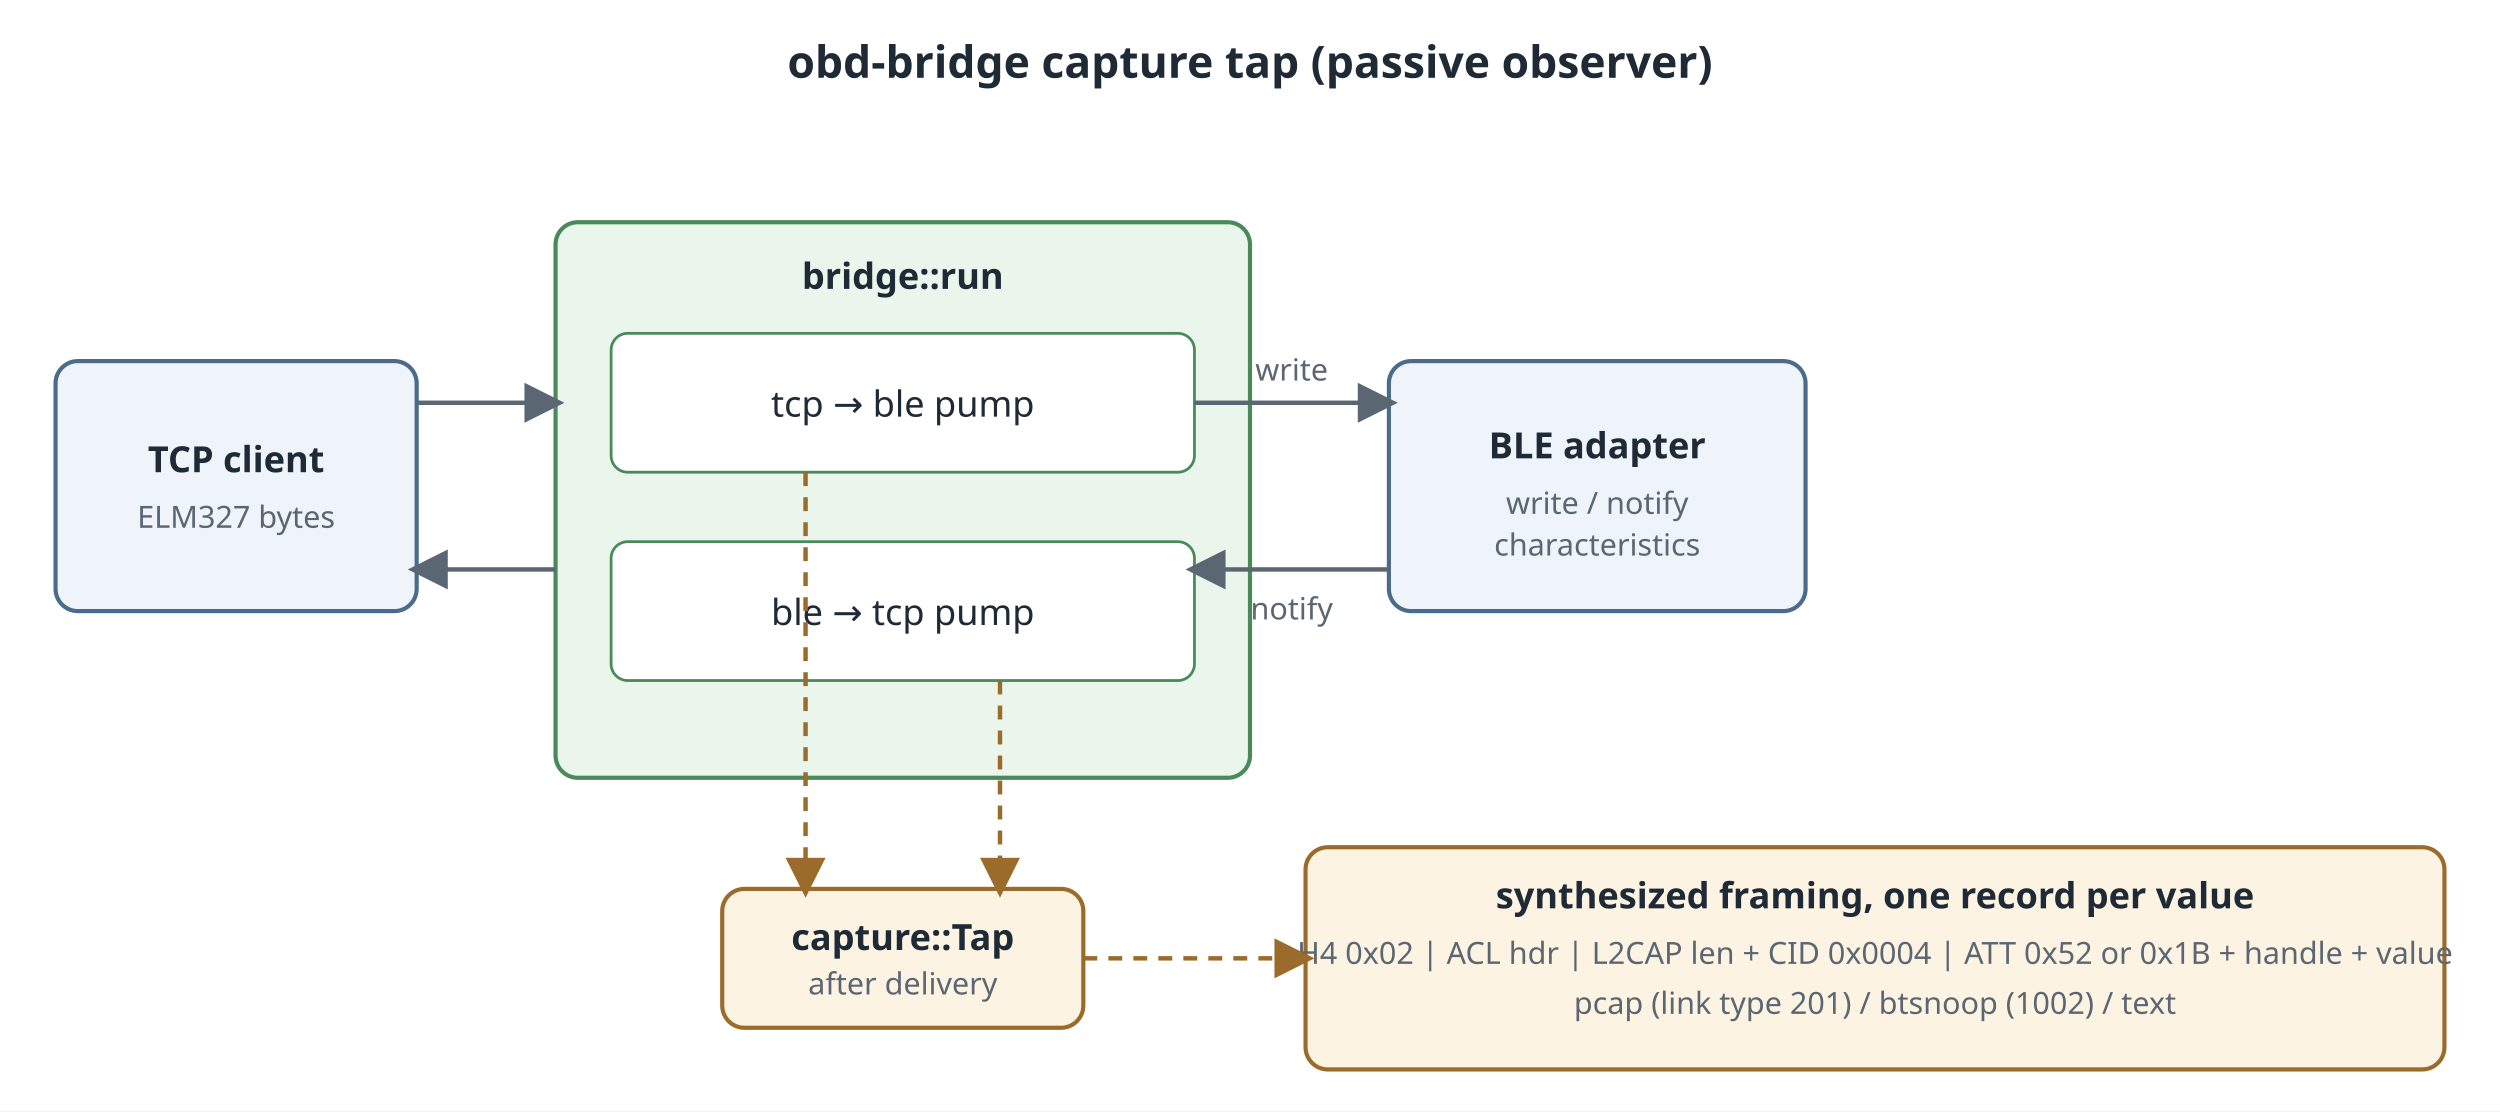
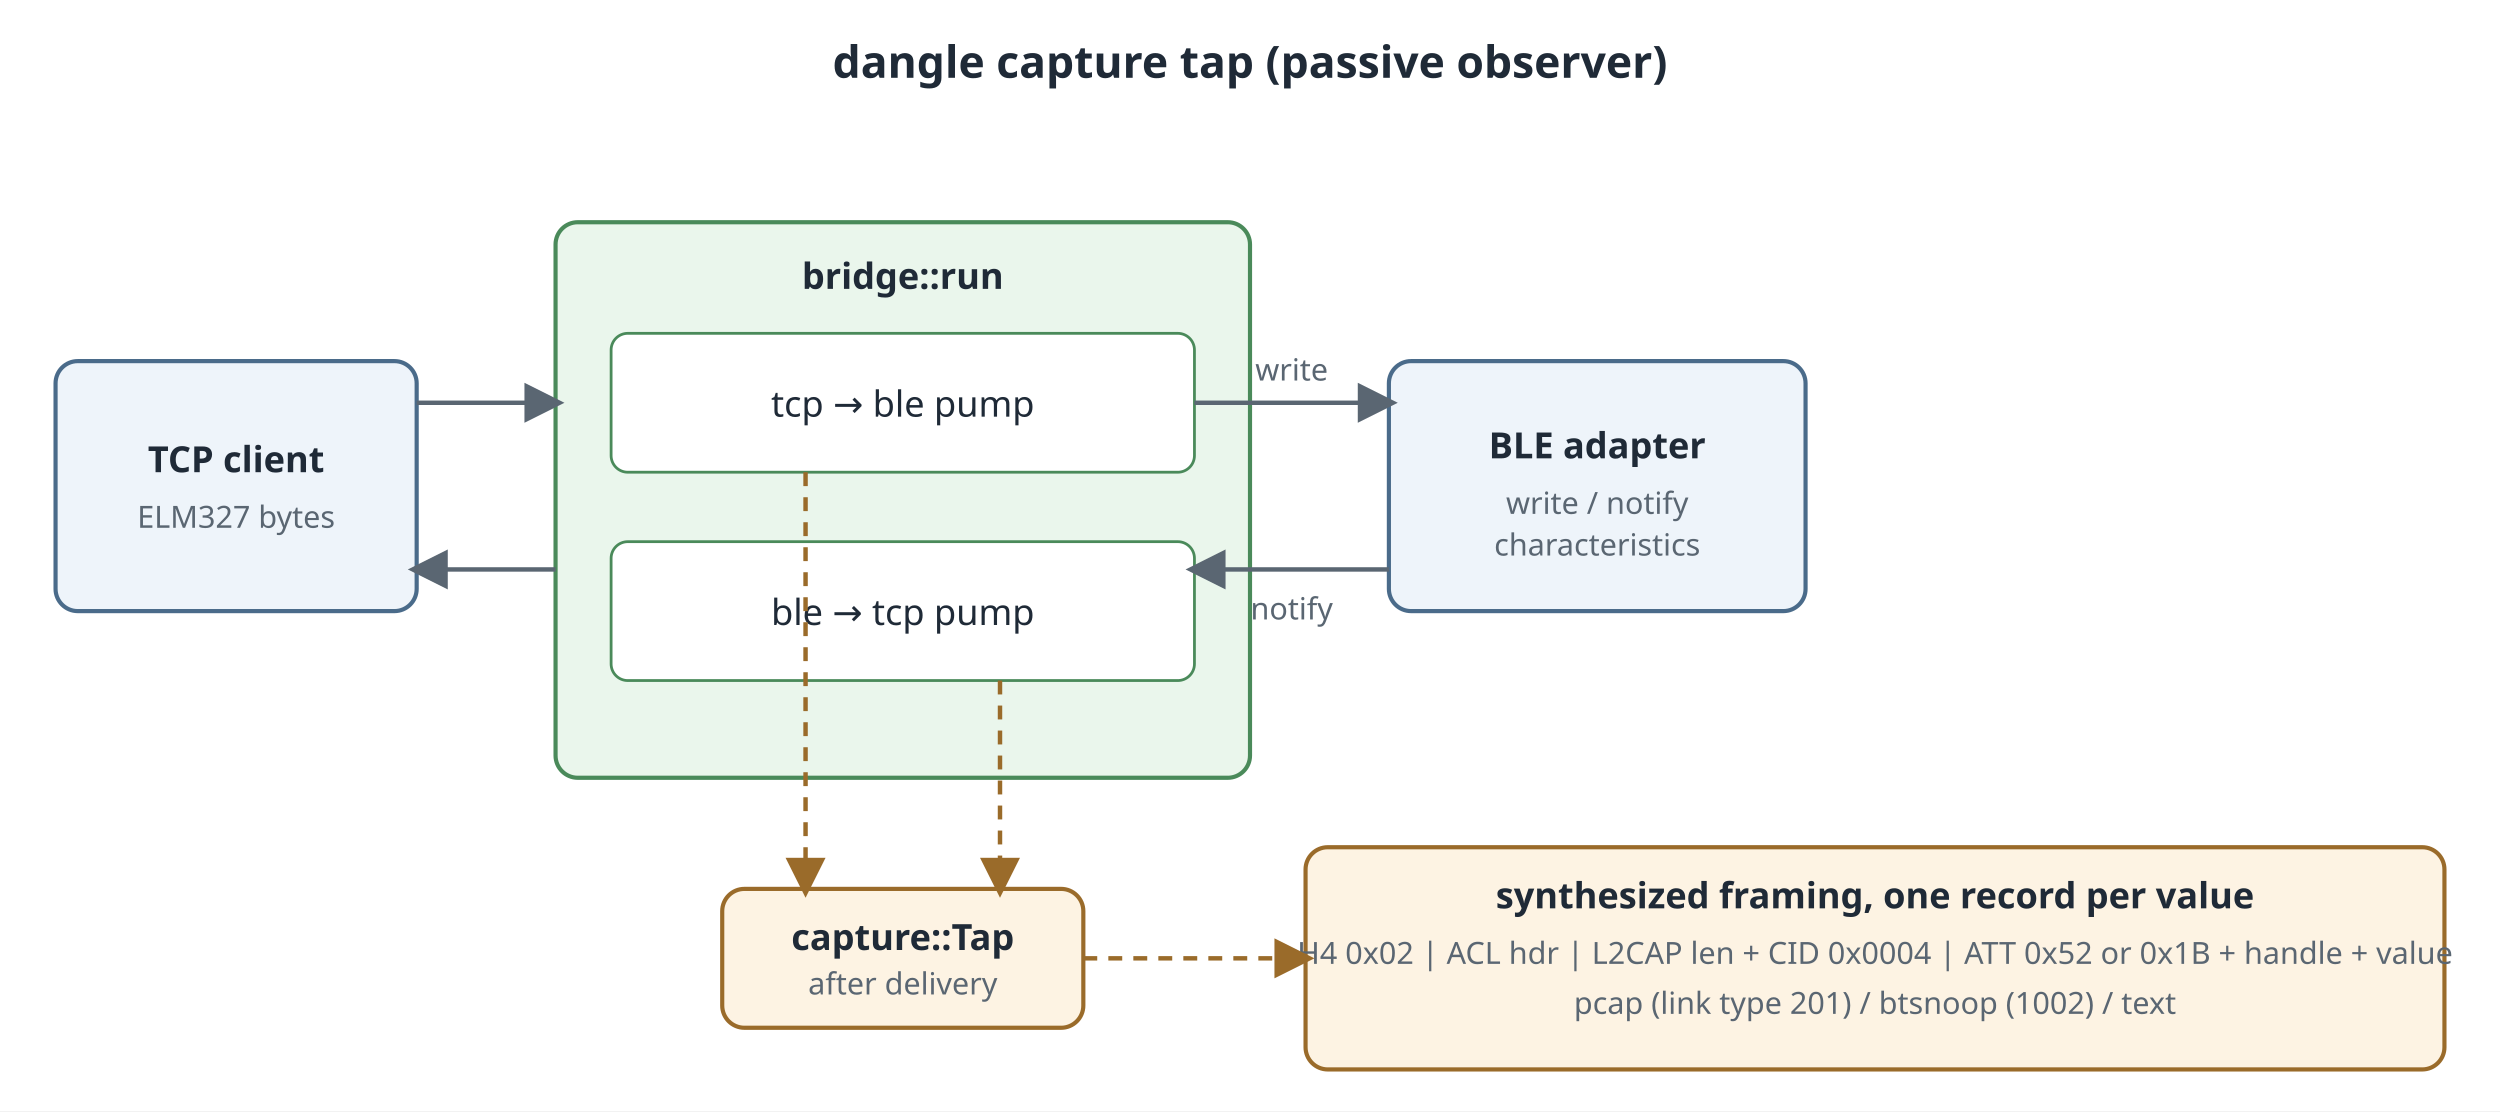
<svg xmlns="http://www.w3.org/2000/svg" viewBox="0 0 900 400" font-family="'Segoe UI',system-ui,sans-serif">
  <defs>
    <marker id="arr" markerWidth="9" markerHeight="9" refX="7" refY="4.5" orient="auto">
      <path d="M0,0 L9,4.5 L0,9 z" fill="#5a6672" />
    </marker>
    <marker id="arrD" markerWidth="9" markerHeight="9" refX="7" refY="4.5" orient="auto">
      <path d="M0,0 L9,4.5 L0,9 z" fill="#9a6b2a" />
    </marker>
  </defs>
  <style>
    text{fill:#1f2a37}
    .t{font-size:13px}.b{font-weight:600}
    .lbl{font-size:11px;fill:#5a6672}
    .arrow{stroke:#5a6672;stroke-width:1.6;fill:none;marker-end:url(#arr)}
    .tapa{stroke:#9a6b2a;stroke-width:1.6;fill:none;stroke-dasharray:5 4;marker-end:url(#arrD)}
  </style>
  <rect x="0" y="0" width="900" height="400" fill="#ffffff" />
-   <text x="450" y="28" text-anchor="middle" class="b" font-size="16">obd-bridge capture tap (passive observer)</text>
+   <text x="450" y="28" text-anchor="middle" class="b" font-size="16">dangle capture tap (passive observer)</text>
  <rect x="20" y="130" width="130" height="90" rx="8" fill="#eef4fa" stroke="#4a6b8a" stroke-width="1.5" />
  <text x="85" y="170" text-anchor="middle" class="t b">TCP client</text>
  <text x="85" y="190" text-anchor="middle" class="lbl">ELM327 bytes</text>
  <rect x="200" y="80" width="250" height="200" rx="8" fill="#eaf6ec" stroke="#4a8a5a" stroke-width="1.5" />
  <text x="325" y="104" text-anchor="middle" class="t b">bridge::run</text>
  <rect x="220" y="120" width="210" height="50" rx="6" fill="#ffffff" stroke="#4a8a5a" />
  <text x="325" y="150" text-anchor="middle" class="t">tcp → ble pump</text>
  <rect x="220" y="195" width="210" height="50" rx="6" fill="#ffffff" stroke="#4a8a5a" />
  <text x="325" y="225" text-anchor="middle" class="t">ble → tcp pump</text>
  <rect x="500" y="130" width="150" height="90" rx="8" fill="#eef4fa" stroke="#4a6b8a" stroke-width="1.5" />
  <text x="575" y="165" text-anchor="middle" class="t b">BLE adapter</text>
  <text x="575" y="185" text-anchor="middle" class="lbl">write / notify</text>
  <text x="575" y="200" text-anchor="middle" class="lbl">characteristics</text>
  <path class="arrow" d="M150,145 L200,145" />
  <path class="arrow" d="M200,205 L150,205" />
  <path class="arrow" d="M430,145 L500,145" />
  <path class="arrow" d="M500,205 L430,205" />
  <text x="465" y="137" text-anchor="middle" class="lbl">write</text>
  <text x="465" y="223" text-anchor="middle" class="lbl">notify</text>
  <rect x="260" y="320" width="130" height="50" rx="8" fill="#fdf3e3" stroke="#9a6b2a" stroke-width="1.5" />
  <text x="325" y="342" text-anchor="middle" class="t b">capture::Tap</text>
  <text x="325" y="358" text-anchor="middle" class="lbl">after delivery</text>
  <path class="tapa" d="M290,170 L290,320" />
  <path class="tapa" d="M360,245 L360,320" />
  <rect x="470" y="305" width="410" height="80" rx="8" fill="#fdf3e3" stroke="#9a6b2a" stroke-width="1.5" />
  <text x="675" y="327" text-anchor="middle" class="t b">synthesized framing, one record per value</text>
  <text x="675" y="347" text-anchor="middle" class="lbl">H4 0x02 | ACL hdr | L2CAP len + CID 0x0004 | ATT 0x52 or 0x1B + handle + value</text>
  <text x="675" y="365" text-anchor="middle" class="lbl">pcap (link type 201) / btsnoop (1002) / text</text>
  <path class="tapa" d="M390,345 L470,345" />
</svg>
